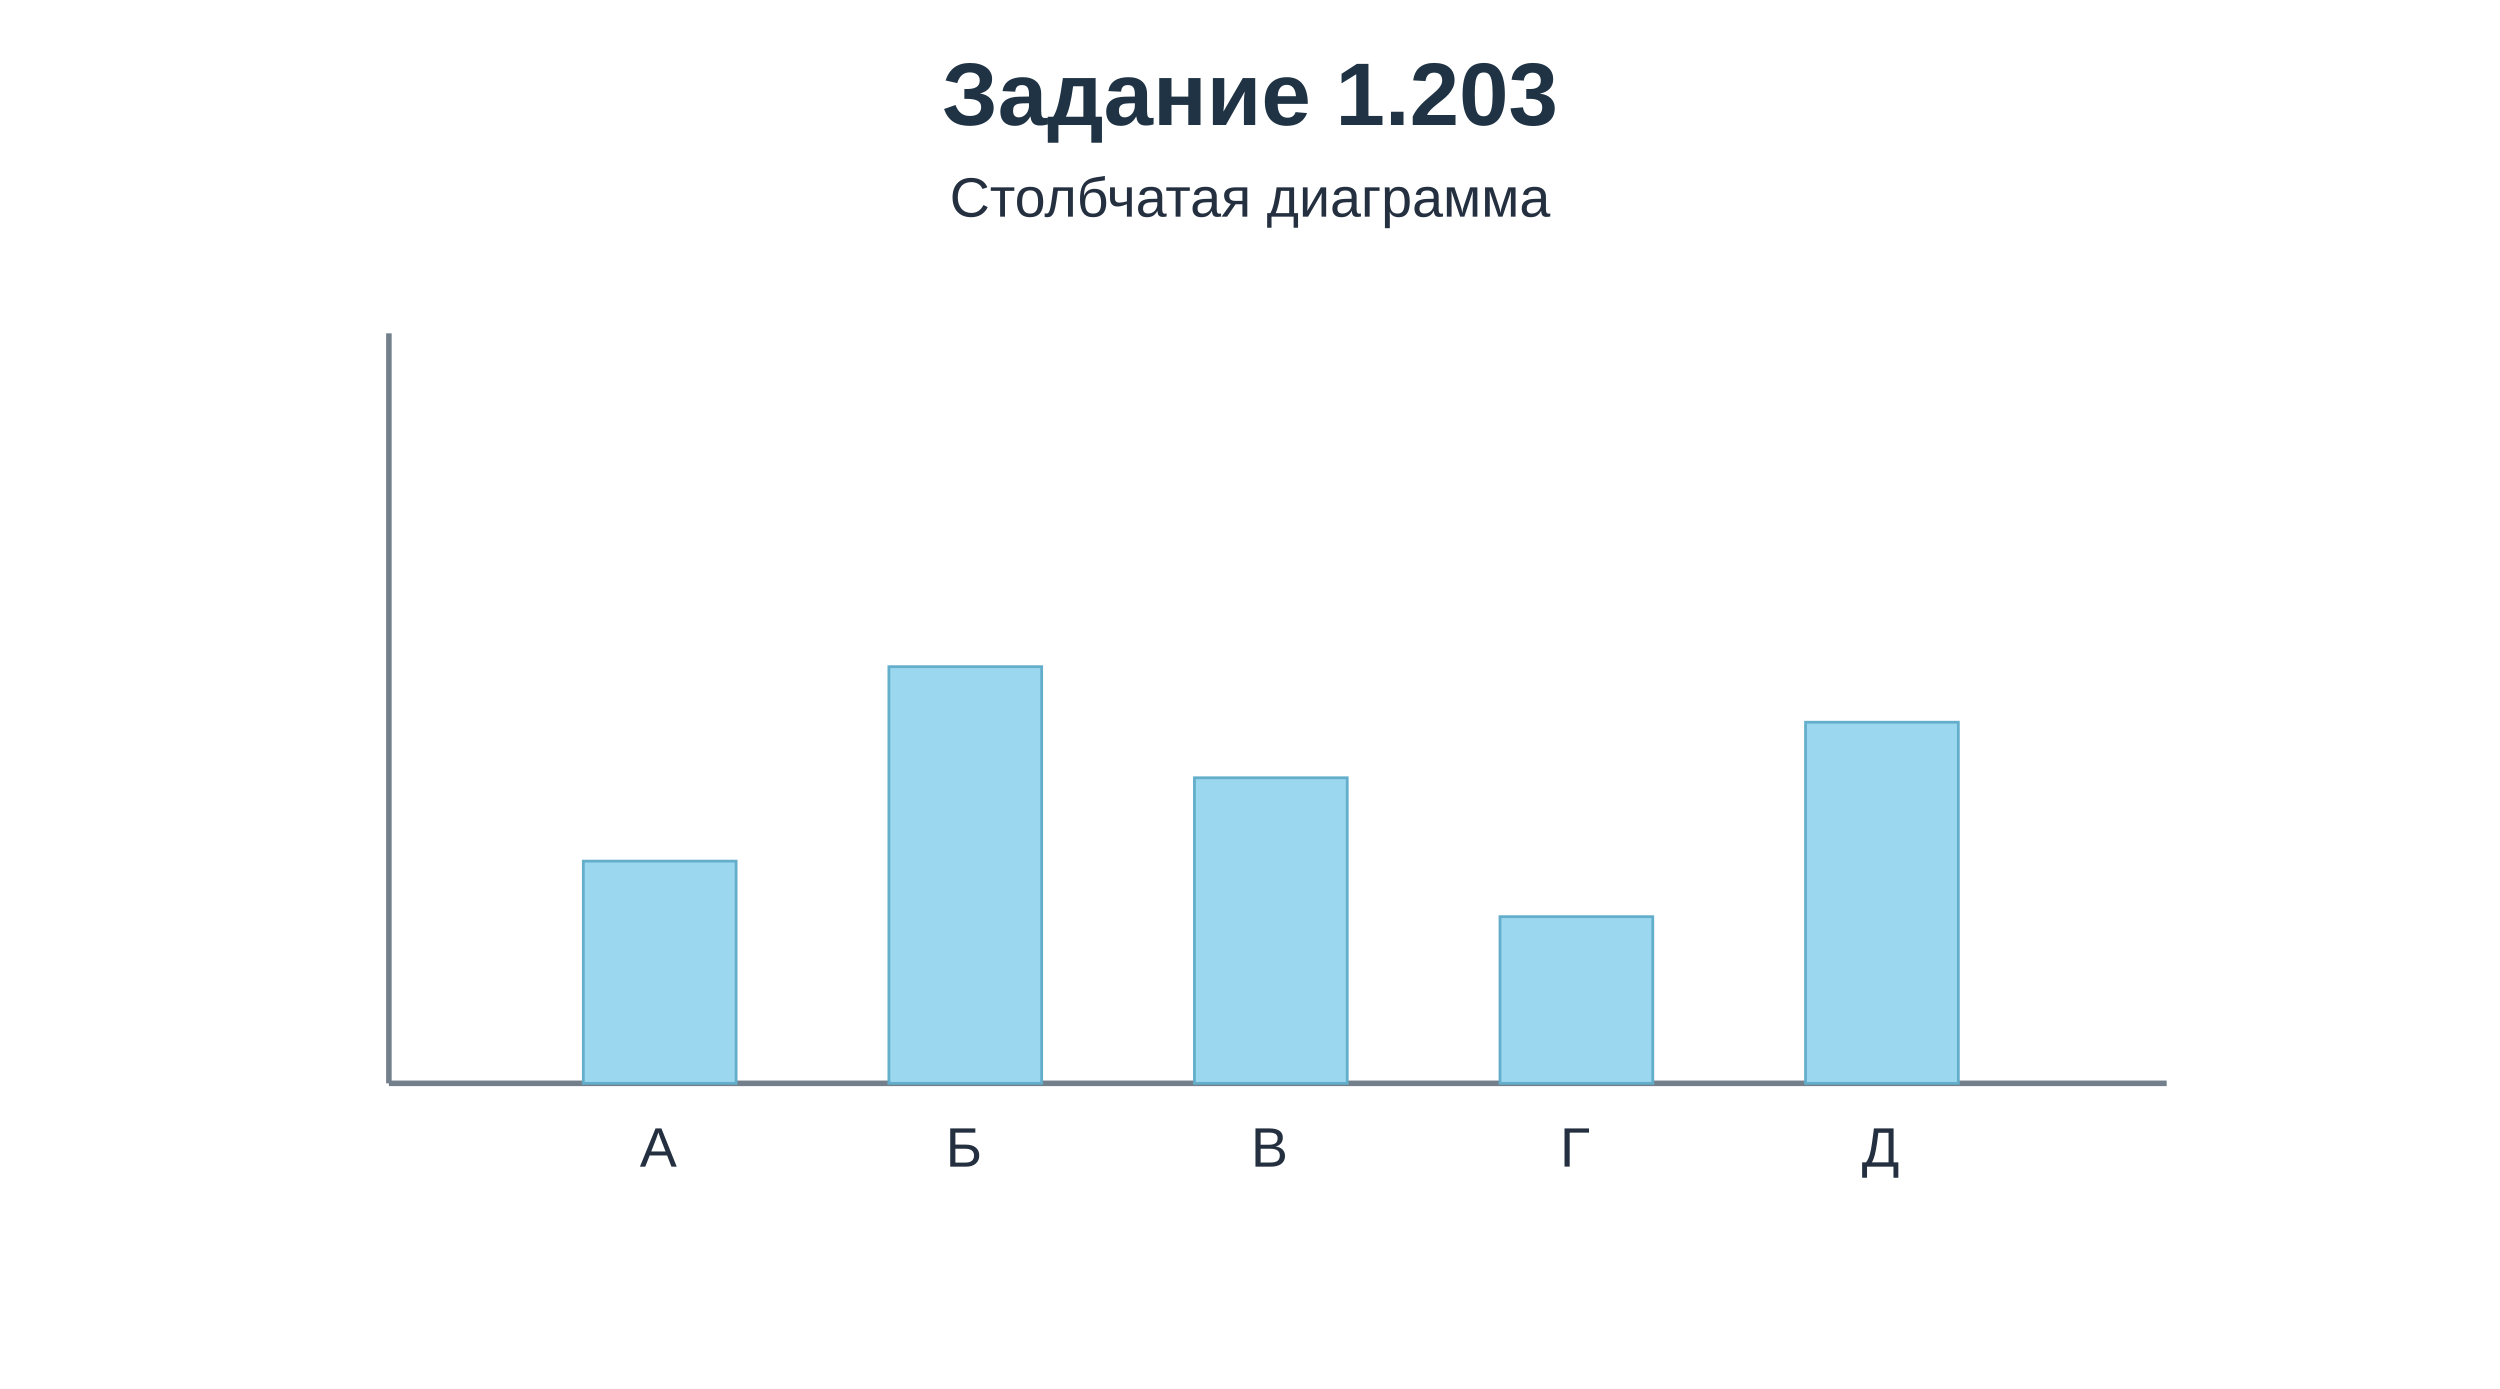
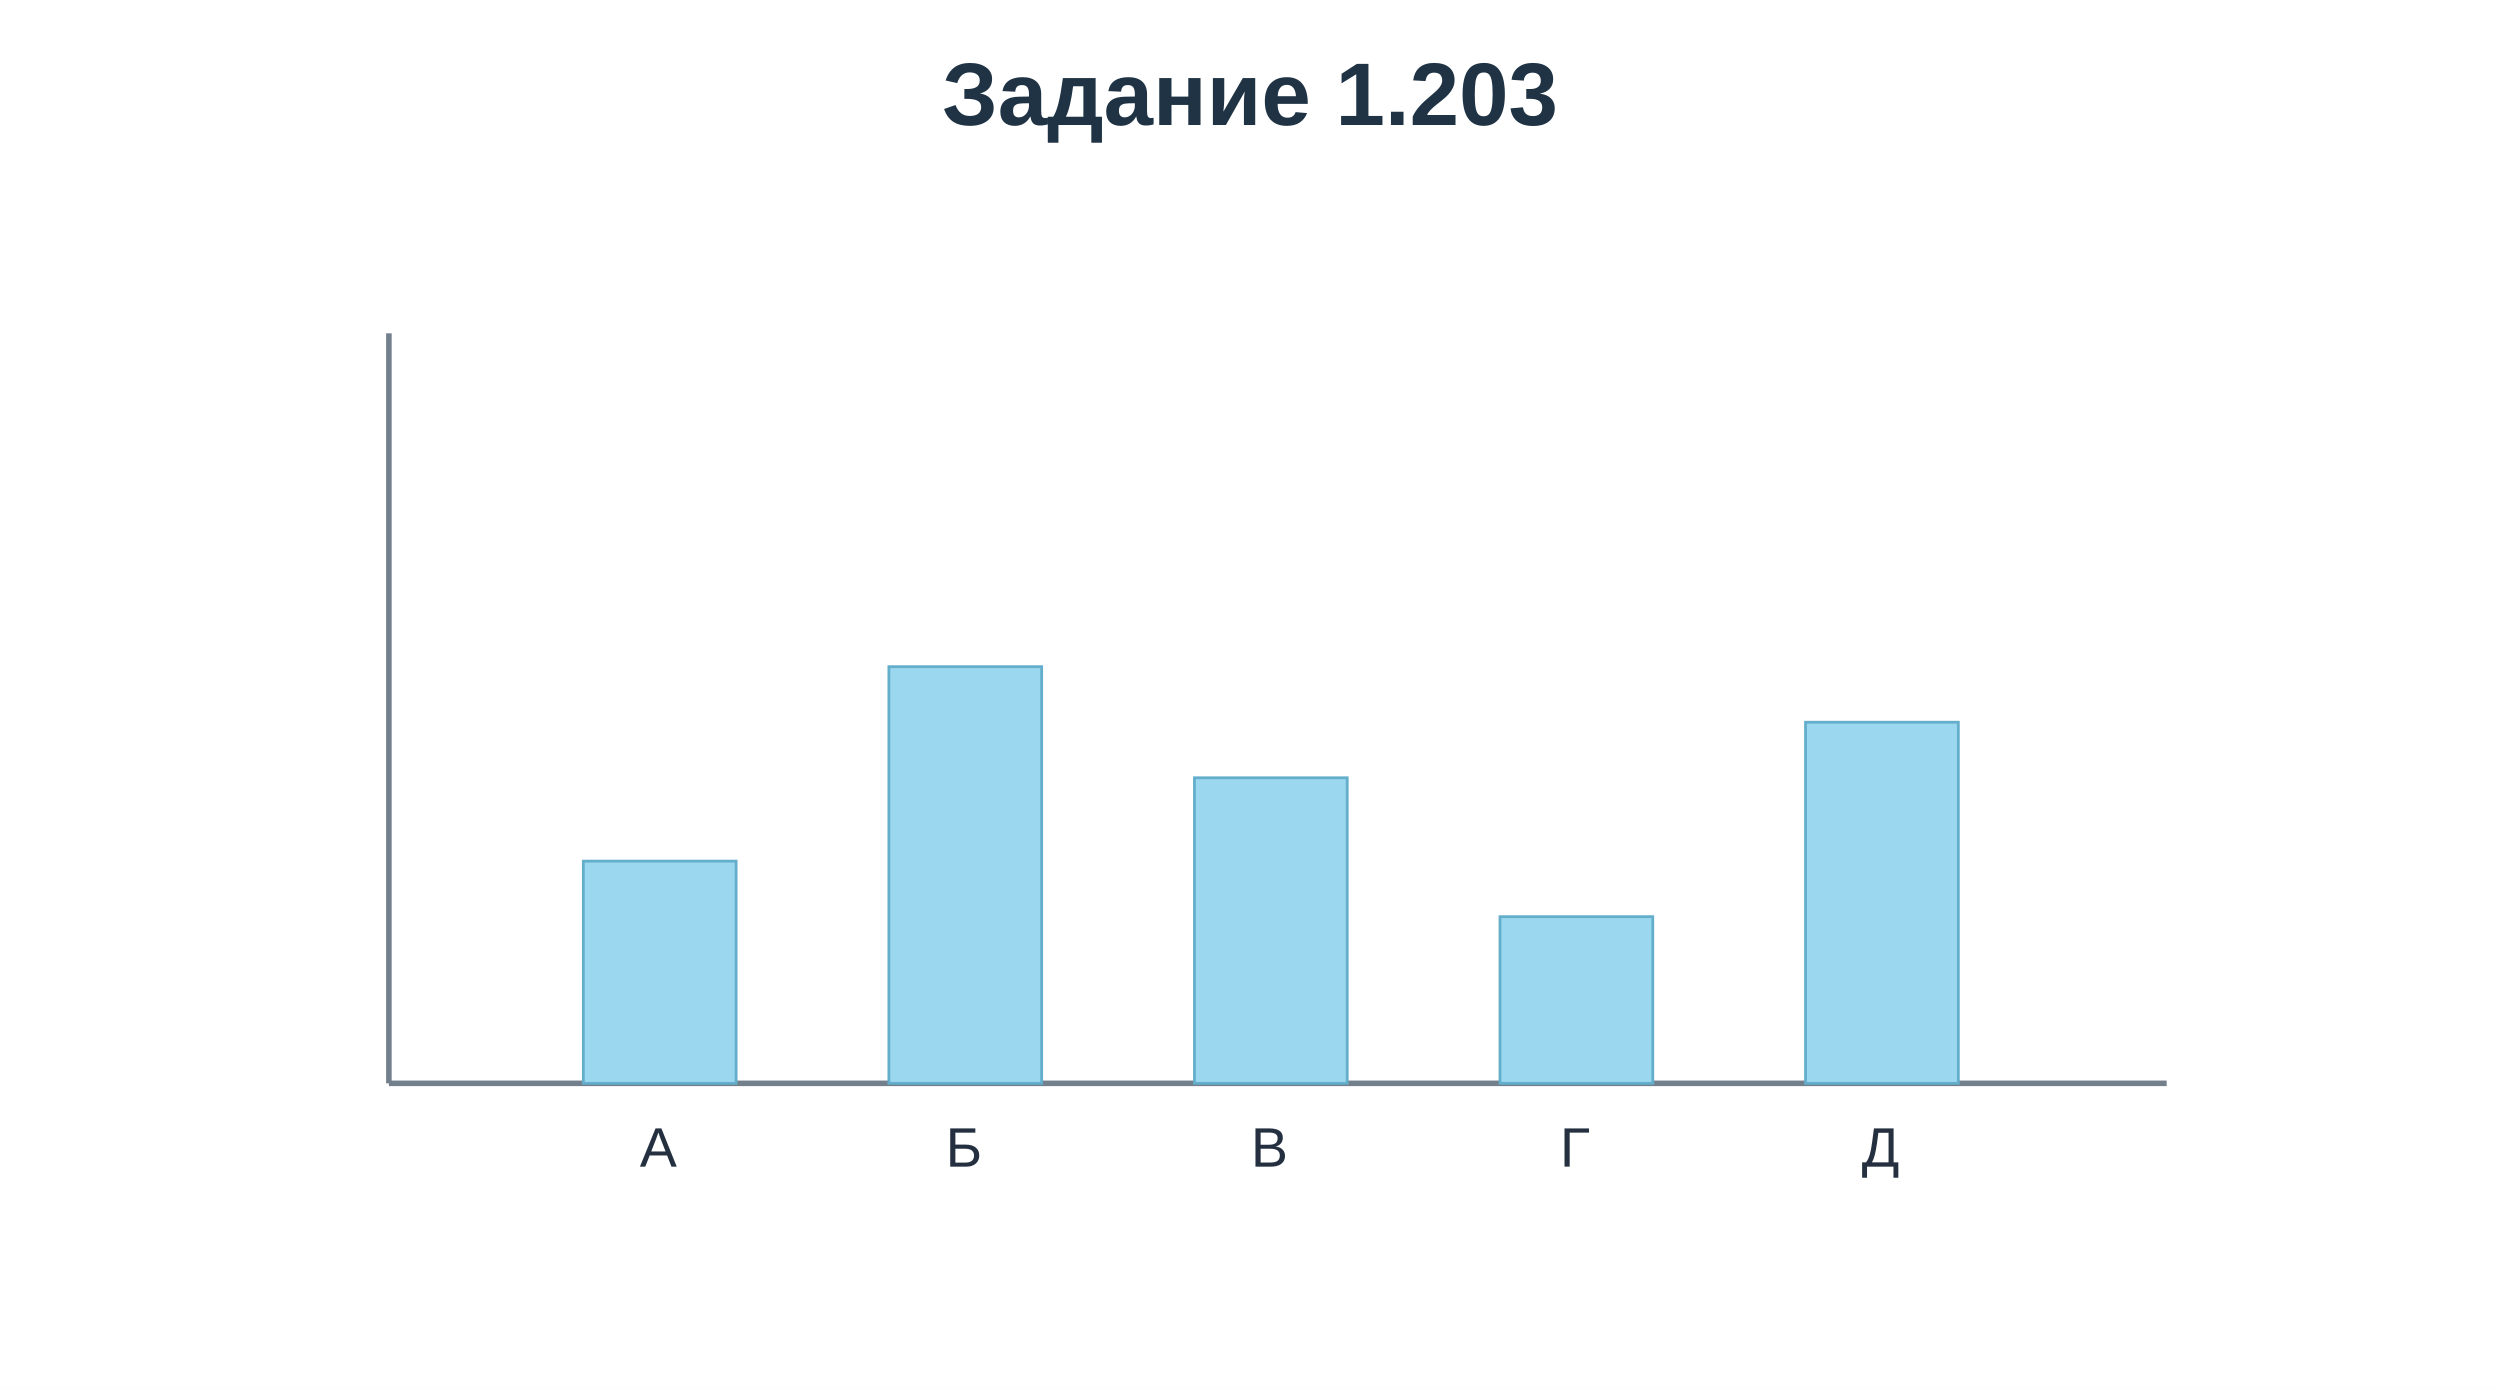
<svg xmlns="http://www.w3.org/2000/svg" width="900" height="500" viewBox="0 0 900 500" role="img">
  <style>
  .bg{fill:#ffffff}
  .card{fill:#ffffff;stroke:#d5e3ee;stroke-width:2}
  .head{fill:#eaf6ff;stroke:#b7d7ee;stroke-width:1.5}
  .grid{stroke:#b7c7d4;stroke-width:1.4}
  .axis{stroke:#37a6d6;stroke-width:4;stroke-linecap:round}
  .line{stroke:#2aa879;stroke-width:4;stroke-linecap:round;fill:none}
  .pink{stroke:#d66bb6;stroke-width:4;stroke-linecap:round;fill:none}
  .thin{stroke:#73808c;stroke-width:2;fill:none}
  .txt{font-family:Arial, sans-serif;font-size:26px;fill:#243040}
  .small{font-family:Arial, sans-serif;font-size:20px;fill:#243040}
  .tiny{font-family:Arial, sans-serif;font-size:16px;fill:#243040}
  .title{font-family:Arial, sans-serif;font-size:32px;font-weight:700;fill:#1f3344}
  .dot{fill:#243040}
  .box{fill:#fef9db;stroke:#e8d17d;stroke-width:2}
  .blank{fill:#fffdf0;stroke:#e8d17d;stroke-width:2}
</style>
  <rect class="bg" width="100%" height="100%" />
  <text x="450" y="45" text-anchor="middle" class="title">Задание 1.203</text>
-   <text x="450" y="78" text-anchor="middle" class="small">Столбчатая диаграмма</text>
  <line x1="140" y1="390" x2="780" y2="390" class="thin" />
  <line x1="140" y1="390" x2="140" y2="120" class="thin" />
  <rect x="210" y="310" width="55" height="80" fill="#9bd7ee" stroke="#62aecb" />
  <text x="237" y="420" text-anchor="middle" class="small">А</text>
  <rect x="320" y="240" width="55" height="150" fill="#9bd7ee" stroke="#62aecb" />
  <text x="347" y="420" text-anchor="middle" class="small">Б</text>
  <rect x="430" y="280" width="55" height="110" fill="#9bd7ee" stroke="#62aecb" />
  <text x="457" y="420" text-anchor="middle" class="small">В</text>
  <rect x="540" y="330" width="55" height="60" fill="#9bd7ee" stroke="#62aecb" />
  <text x="567" y="420" text-anchor="middle" class="small">Г</text>
  <rect x="650" y="260" width="55" height="130" fill="#9bd7ee" stroke="#62aecb" />
  <text x="677" y="420" text-anchor="middle" class="small">Д</text>
</svg>
